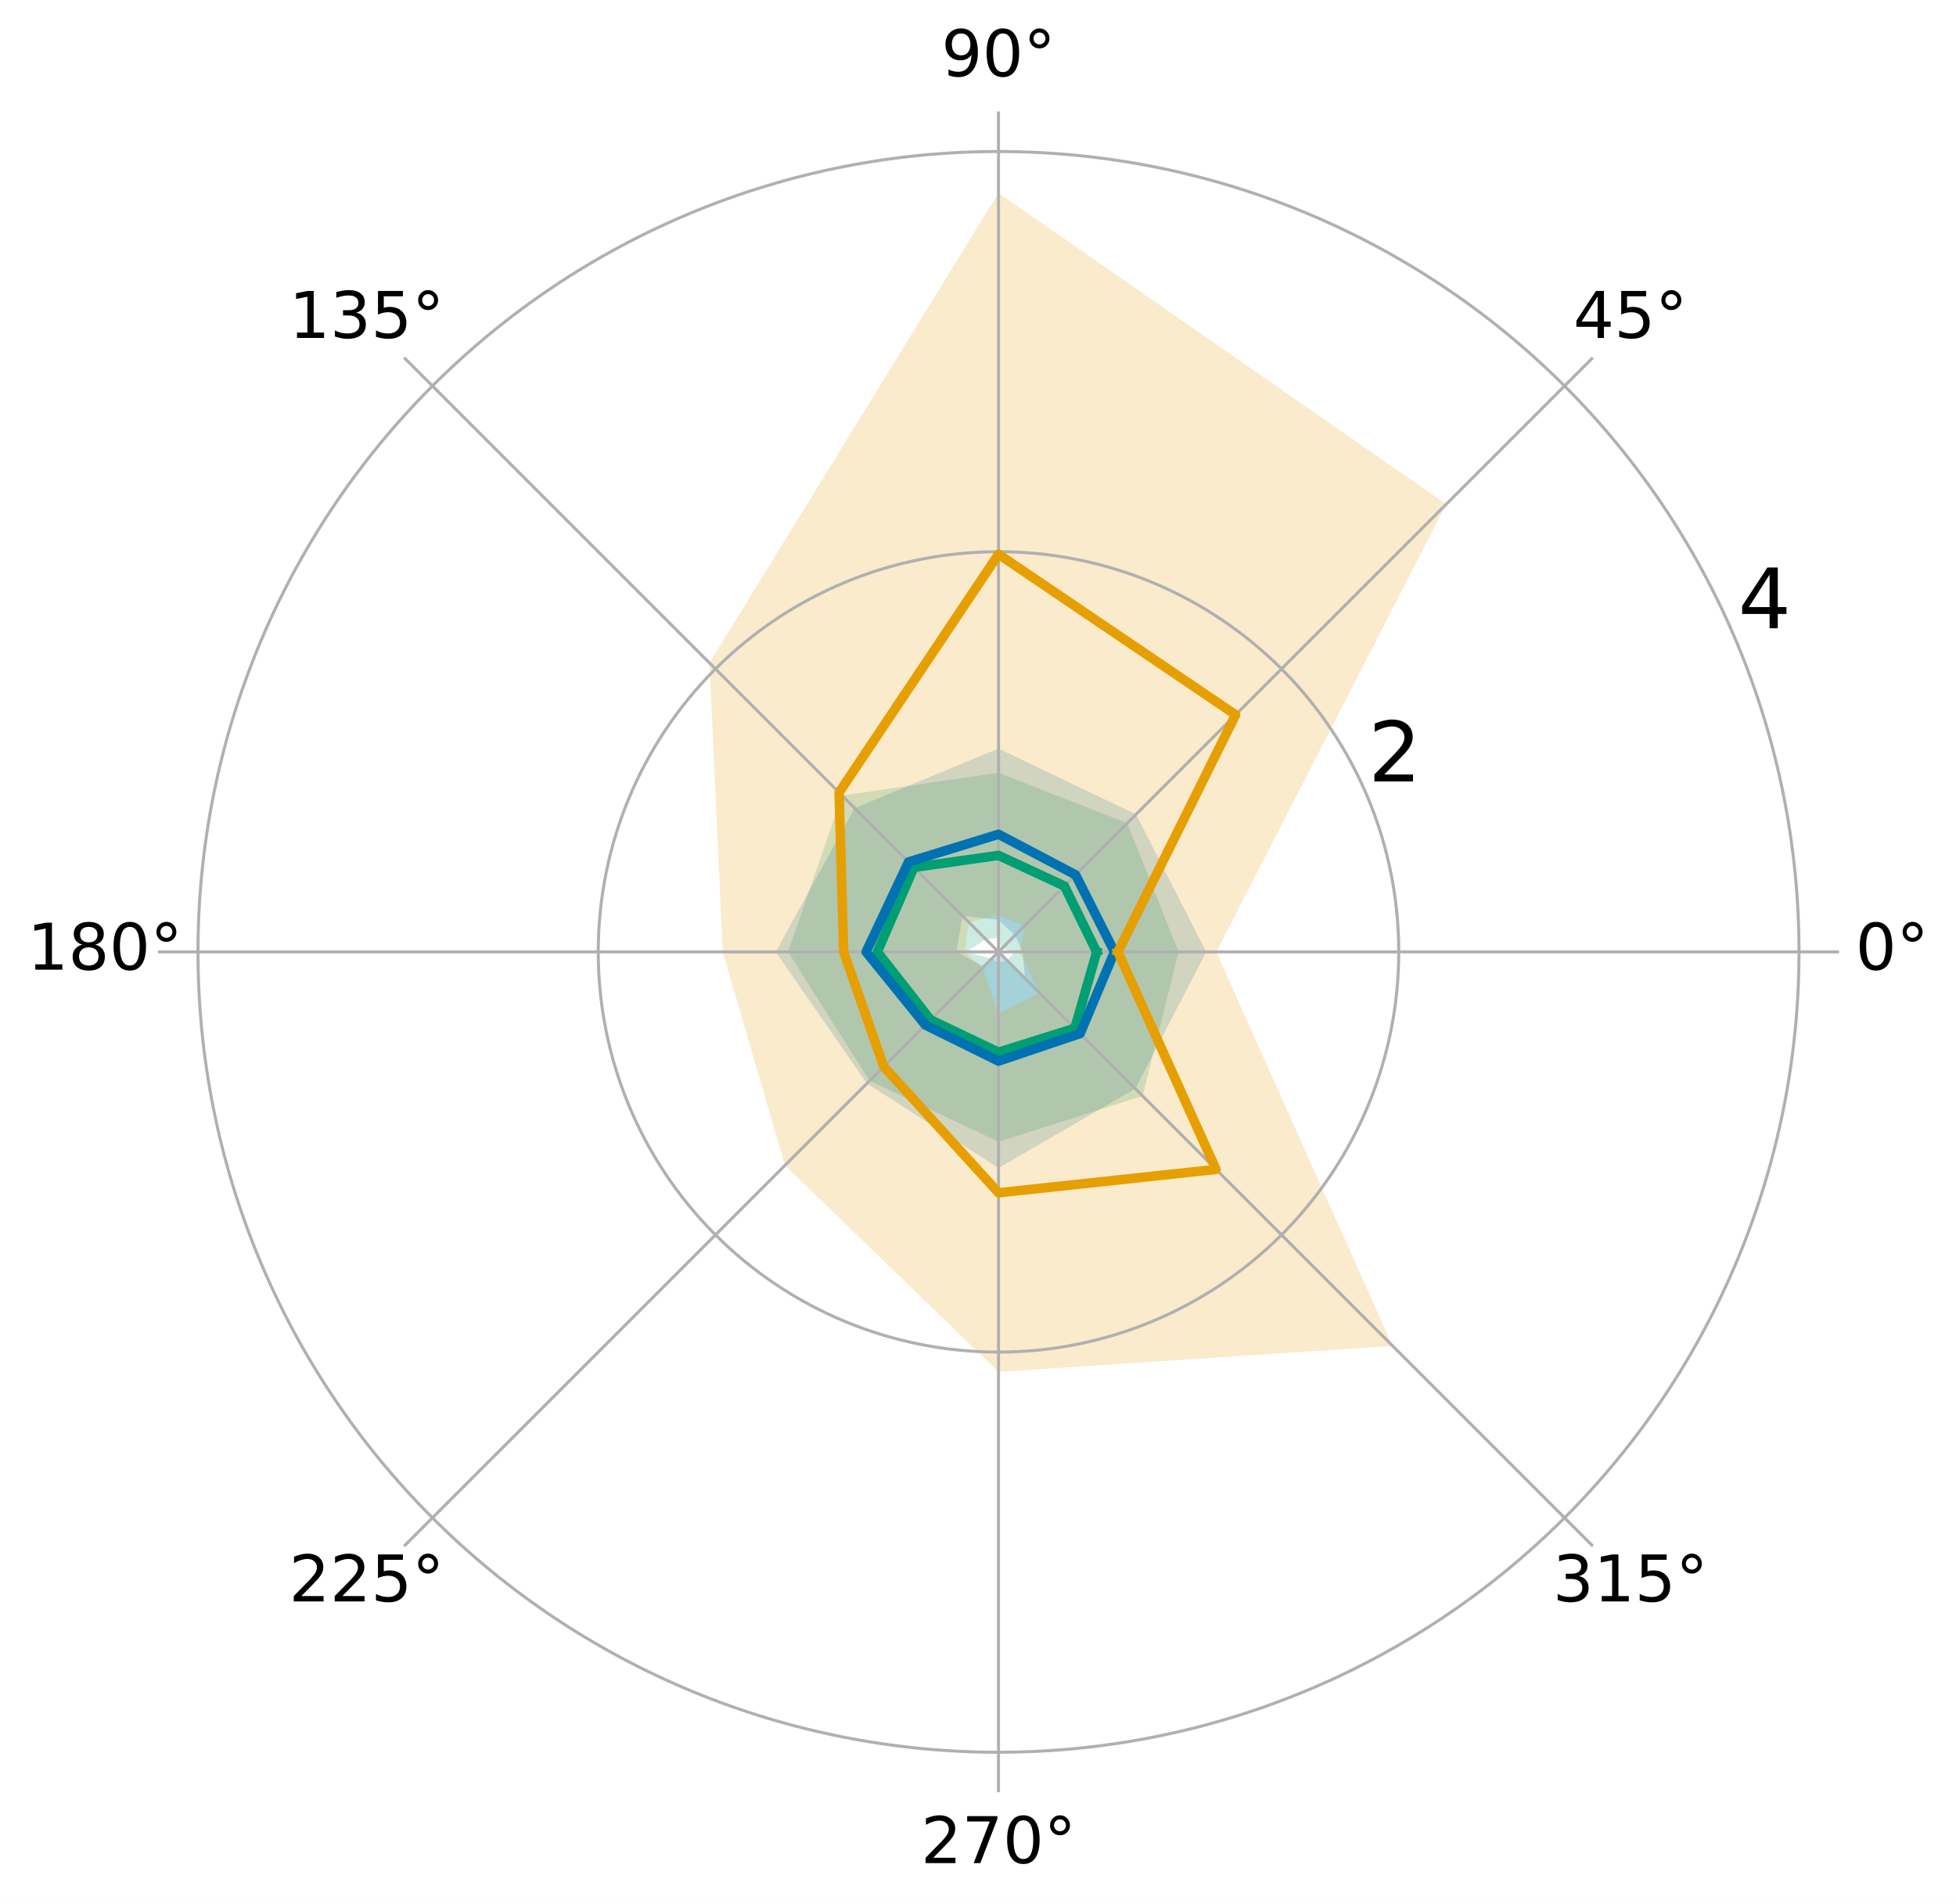
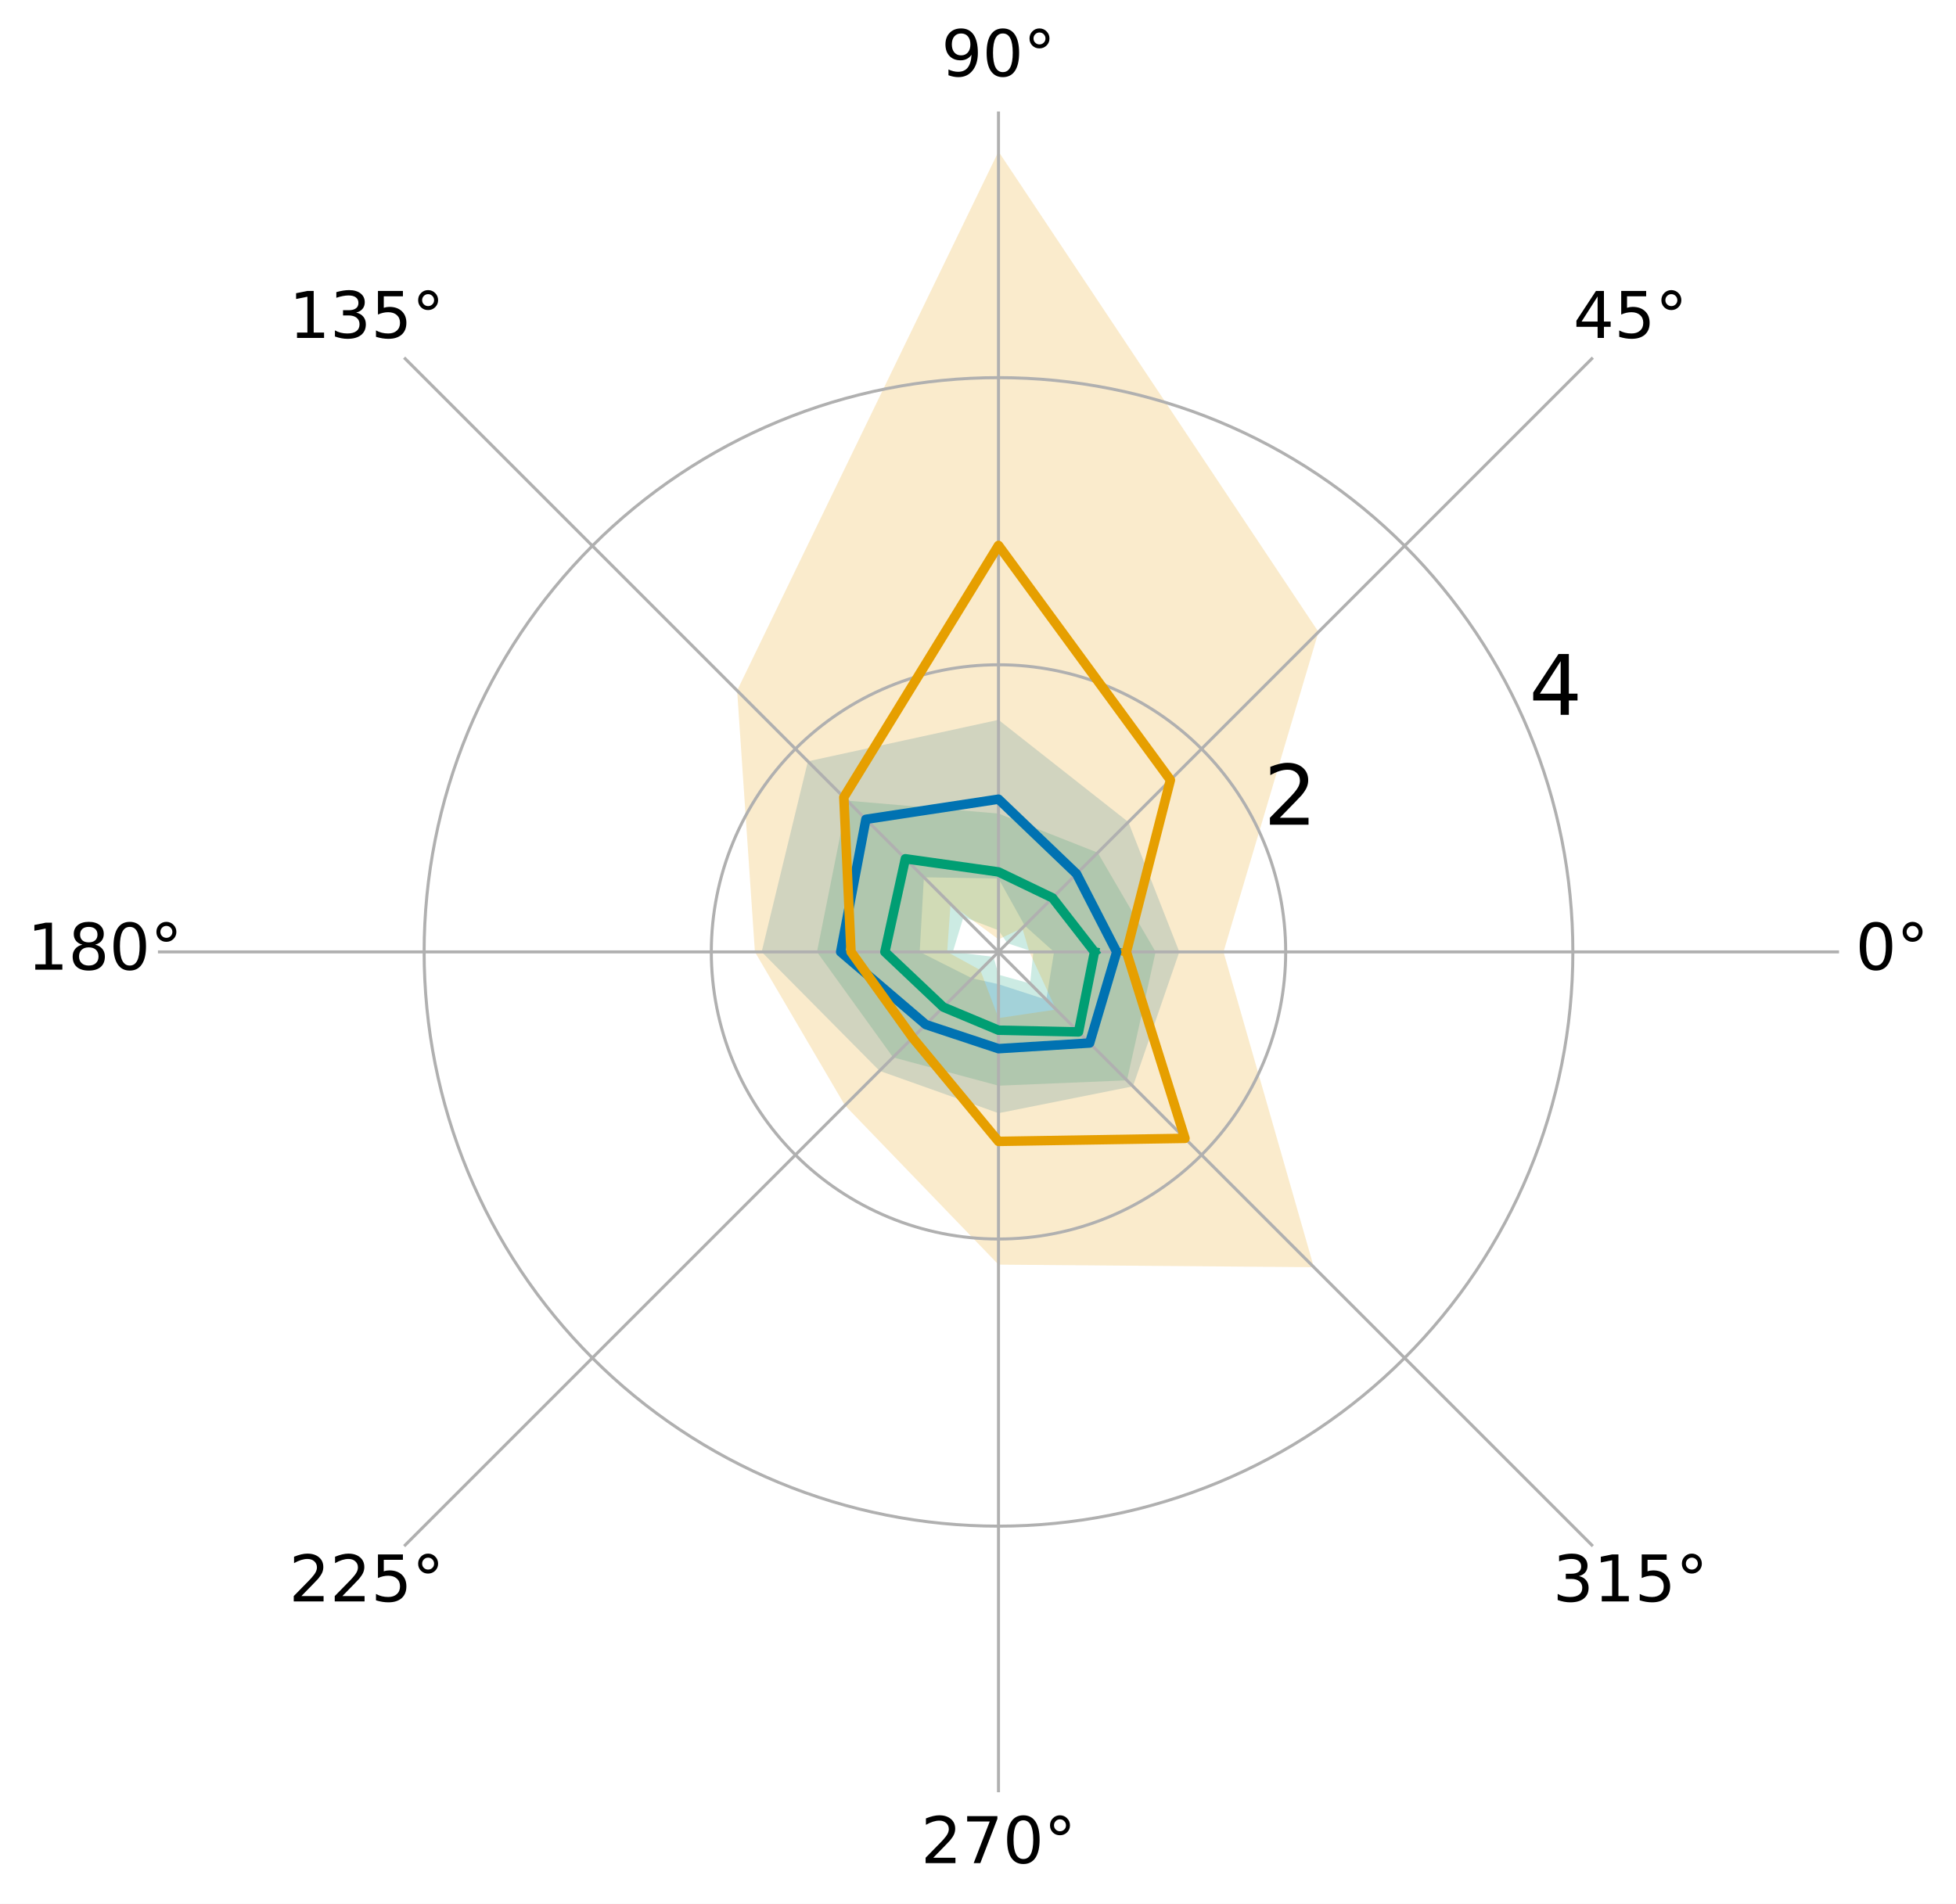
<svg xmlns="http://www.w3.org/2000/svg" xmlns:xlink="http://www.w3.org/1999/xlink" width="516.053pt" height="502.373pt" viewBox="0 0 516.053 502.373" version="1.1">
  <defs>
    <style type="text/css">*{stroke-linejoin: round; stroke-linecap: butt}</style>
  </defs>
  <g id="figure_1">
    <g id="patch_1">
      <path d="M 0 502.373  L 516.053 502.373  L 516.053 0  L 0 0  z " style="fill: #ffffff" />
    </g>
    <g id="axes_1">
      <g id="patch_2">
        <path d="M 485.194 251.186  C 485.194 222.065 479.458 193.227 468.314 166.323  C 457.17 139.418 440.834 114.97 420.242 94.378  C 399.651 73.787 375.203 57.451 348.298 46.307  C 321.394 35.163 292.556 29.426 263.434 29.426  C 234.313 29.426 205.475 35.163 178.57 46.307  C 151.666 57.451 127.218 73.787 106.626 94.378  C 86.035 114.97 69.699 139.418 58.555 166.323  C 47.411 193.227 41.674 222.065 41.674 251.186  C 41.674 280.308 47.411 309.146 58.555 336.05  C 69.699 362.955 86.035 387.403 106.626 407.994  C 127.218 428.586 151.666 444.922 178.57 456.066  C 205.475 467.21 234.313 472.946 263.434 472.946  C 292.556 472.946 321.394 467.21 348.298 456.066  C 375.203 444.922 399.651 428.586 420.242 407.994  C 440.834 387.403 457.17 362.955 468.314 336.05  C 479.458 309.146 485.194 280.308 485.194 251.186  M 263.434 251.186  C 263.434 251.186 263.434 251.186 263.434 251.186  C 263.434 251.186 263.434 251.186 263.434 251.186  C 263.434 251.186 263.434 251.186 263.434 251.186  C 263.434 251.186 263.434 251.186 263.434 251.186  C 263.434 251.186 263.434 251.186 263.434 251.186  C 263.434 251.186 263.434 251.186 263.434 251.186  C 263.434 251.186 263.434 251.186 263.434 251.186  C 263.434 251.186 263.434 251.186 263.434 251.186  C 263.434 251.186 263.434 251.186 263.434 251.186  C 263.434 251.186 263.434 251.186 263.434 251.186  C 263.434 251.186 263.434 251.186 263.434 251.186  C 263.434 251.186 263.434 251.186 263.434 251.186  C 263.434 251.186 263.434 251.186 263.434 251.186  C 263.434 251.186 263.434 251.186 263.434 251.186  C 263.434 251.186 263.434 251.186 263.434 251.186  C 263.434 251.186 263.434 251.186 263.434 251.186  z " style="fill: #ffffff" />
      </g>
      <g id="FillBetweenPolyCollection_1">
        <defs>
-           <path id="mfb7d2e3739" d="M 310.947 -251.186  L 267.742 -251.186  L 264.244 -251.996  L 263.434 -254.849  L 260.074 -254.546  L 255.022 -251.186  L 261.592 -249.344  L 263.434 -248.343  L 265.687 -248.934  L 267.742 -251.186  L 310.947 -251.186  L 310.947 -251.186  L 301.456 -213.165  L 263.434 -201.082  L 229.43 -217.182  L 207.912 -251.186  L 222.182 -292.438  L 263.434 -298.461  L 297.39 -285.142  L 310.947 -251.186  z " />
+           <path id="mbbf9012599" d="M 304.889 -251.186  L 272.634 -251.186  L 265.746 -253.498  L 263.434 -256.883  L 254.201 -260.42  L 251.389 -251.186  L 262.123 -249.875  L 263.434 -245.164  L 271.771 -242.849  L 272.634 -251.186  L 304.889 -251.186  L 304.889 -251.186  L 297.328 -217.293  L 263.434 -215.883  L 235.607 -223.359  L 215.538 -251.186  L 223.523 -291.098  L 263.434 -287.692  L 289.618 -277.37  L 304.889 -251.186  z " />
        </defs>
-         <g clip-path="url(#p4c7bd18820)">
-           <use xlink:href="#mfb7d2e3739" x="0" y="502.373" style="fill: #009e73; fill-opacity: 0.2" />
+         <g clip-path="url(#pf70cf94428)">
+           <use xlink:href="#mbbf9012599" x="0" y="502.373" style="fill: #009e73; fill-opacity: 0.2" />
        </g>
      </g>
      <g id="FillBetweenPolyCollection_2">
        <defs>
-           <path id="m9b3ed17de3" d="M 318.235 -251.186  L 269.81 -251.186  L 267.815 -255.567  L 263.434 -259.614  L 253.915 -260.706  L 252.354 -251.186  L 259.557 -247.309  L 263.434 -250.575  L 270.42 -244.201  L 269.81 -251.186  L 318.235 -251.186  L 318.235 -251.186  L 299.533 -215.088  L 263.434 -194.15  L 228.719 -216.471  L 204.653 -251.186  L 225.48 -289.141  L 263.434 -304.833  L 299.721 -287.473  L 318.235 -251.186  z " />
+           <path id="m2f7933c64b" d="M 311.141 -251.186  L 278.09 -251.186  L 270.355 -258.107  L 263.434 -270.548  L 243.752 -270.869  L 242.646 -251.186  L 256.461 -244.213  L 263.434 -242.664  L 276.046 -238.575  L 278.09 -251.186  L 311.141 -251.186  L 311.141 -251.186  L 298.908 -215.712  L 263.434 -208.63  L 232.047 -219.799  L 200.947 -251.186  L 213.148 -301.473  L 263.434 -312.422  L 297.696 -285.448  L 311.141 -251.186  z " />
        </defs>
-         <g clip-path="url(#p4c7bd18820)">
-           <use xlink:href="#m9b3ed17de3" x="0" y="502.373" style="fill: #0072b2; fill-opacity: 0.2" />
+         <g clip-path="url(#pf70cf94428)">
+           <use xlink:href="#m2f7933c64b" x="0" y="502.373" style="fill: #0072b2; fill-opacity: 0.2" />
        </g>
      </g>
      <g id="FillBetweenPolyCollection_3">
        <defs>
-           <path id="m60f9e3be81" d="M 320.896 -251.186  L 268.985 -251.186  L 270.418 -258.17  L 263.434 -260.802  L 255.576 -259.045  L 254.473 -251.186  L 259.237 -246.989  L 263.434 -234.888  L 274.252 -240.369  L 268.985 -251.186  L 320.896 -251.186  L 320.896 -251.186  L 367.401 -147.22  L 263.434 -140.352  L 207.097 -194.849  L 190.682 -251.186  L 187.175 -327.445  L 263.434 -451.432  L 381.572 -369.324  L 320.896 -251.186  z " />
+           <path id="m5a30d29803" d="M 322.8 -251.186  L 271.577 -251.186  L 269.712 -257.464  L 263.434 -254.498  L 250.783 -263.838  L 249.892 -251.186  L 258.634 -246.387  L 263.434 -233.716  L 278.639 -235.982  L 271.577 -251.186  L 322.8 -251.186  L 322.8 -251.186  L 346.643 -167.977  L 263.434 -168.659  L 222.925 -210.677  L 199.167 -251.186  L 194.472 -320.149  L 263.434 -462.386  L 347.855 -335.607  L 322.8 -251.186  z " />
        </defs>
-         <g clip-path="url(#p4c7bd18820)">
-           <use xlink:href="#m60f9e3be81" x="0" y="502.373" style="fill: #e69f00; fill-opacity: 0.2" />
+         <g clip-path="url(#pf70cf94428)">
+           <use xlink:href="#m5a30d29803" x="0" y="502.373" style="fill: #e69f00; fill-opacity: 0.2" />
        </g>
      </g>
      <g id="matplotlib.axis_1">
        <g id="xtick_1">
          <g id="line2d_1">
-             <path d="M 263.434 251.186  L 485.194 251.186  " clip-path="url(#p4c7bd18820)" style="fill: none; stroke: #b0b0b0; stroke-width: 0.8; stroke-linecap: square" />
+             <path d="M 263.434 251.186  L 485.194 251.186  " clip-path="url(#pf70cf94428)" style="fill: none; stroke: #b0b0b0; stroke-width: 0.8; stroke-linecap: square" />
          </g>
          <g id="text_1">
            <g transform="translate(489.5362 255.8773) scale(0.17 -0.17)">
              <defs>
                <path id="DejaVuSans-30" d="M 2034 4250  Q 1547 4250 1301 3770  Q 1056 3291 1056 2328  Q 1056 1369 1301 889  Q 1547 409 2034 409  Q 2525 409 2770 889  Q 3016 1369 3016 2328  Q 3016 3291 2770 3770  Q 2525 4250 2034 4250  z M 2034 4750  Q 2819 4750 3233 4129  Q 3647 3509 3647 2328  Q 3647 1150 3233 529  Q 2819 -91 2034 -91  Q 1250 -91 836 529  Q 422 1150 422 2328  Q 422 3509 836 4129  Q 1250 4750 2034 4750  z " transform="scale(0.015625)" />
                <path id="DejaVuSans-b0" d="M 1600 4347  Q 1350 4347 1178 4173  Q 1006 4000 1006 3750  Q 1006 3503 1178 3333  Q 1350 3163 1600 3163  Q 1850 3163 2022 3333  Q 2194 3503 2194 3750  Q 2194 3997 2020 4172  Q 1847 4347 1600 4347  z M 1600 4750  Q 1800 4750 1984 4673  Q 2169 4597 2303 4453  Q 2447 4313 2519 4134  Q 2591 3956 2591 3750  Q 2591 3338 2302 3052  Q 2013 2766 1594 2766  Q 1172 2766 890 3047  Q 609 3328 609 3750  Q 609 4169 896 4459  Q 1184 4750 1600 4750  z " transform="scale(0.015625)" />
              </defs>
              <use xlink:href="#DejaVuSans-30" />
              <use xlink:href="#DejaVuSans-b0" transform="translate(63.62305 0)" />
            </g>
          </g>
        </g>
        <g id="xtick_2">
          <g id="line2d_2">
-             <path d="M 263.434 251.186  L 420.242 94.378  " clip-path="url(#p4c7bd18820)" style="fill: none; stroke: #b0b0b0; stroke-width: 0.8; stroke-linecap: square" />
+             <path d="M 263.434 251.186  L 420.242 94.378  " clip-path="url(#pf70cf94428)" style="fill: none; stroke: #b0b0b0; stroke-width: 0.8; stroke-linecap: square" />
          </g>
          <g id="text_2">
            <g transform="translate(415.0756 89.16985) scale(0.17 -0.17)">
              <defs>
                <path id="DejaVuSans-34" d="M 2419 4116  L 825 1625  L 2419 1625  L 2419 4116  z M 2253 4666  L 3047 4666  L 3047 1625  L 3713 1625  L 3713 1100  L 3047 1100  L 3047 0  L 2419 0  L 2419 1100  L 313 1100  L 313 1709  L 2253 4666  z " transform="scale(0.015625)" />
                <path id="DejaVuSans-35" d="M 691 4666  L 3169 4666  L 3169 4134  L 1269 4134  L 1269 2991  Q 1406 3038 1543 3061  Q 1681 3084 1819 3084  Q 2600 3084 3056 2656  Q 3513 2228 3513 1497  Q 3513 744 3044 326  Q 2575 -91 1722 -91  Q 1428 -91 1123 -41  Q 819 9 494 109  L 494 744  Q 775 591 1075 516  Q 1375 441 1709 441  Q 2250 441 2565 725  Q 2881 1009 2881 1497  Q 2881 1984 2565 2268  Q 2250 2553 1709 2553  Q 1456 2553 1204 2497  Q 953 2441 691 2322  L 691 4666  z " transform="scale(0.015625)" />
              </defs>
              <use xlink:href="#DejaVuSans-34" />
              <use xlink:href="#DejaVuSans-35" transform="translate(63.62305 0)" />
              <use xlink:href="#DejaVuSans-b0" transform="translate(127.2461 0)" />
            </g>
          </g>
        </g>
        <g id="xtick_3">
          <g id="line2d_3">
-             <path d="M 263.434 251.186  L 263.434 29.426  " clip-path="url(#p4c7bd18820)" style="fill: none; stroke: #b0b0b0; stroke-width: 0.8; stroke-linecap: square" />
+             <path d="M 263.434 251.186  L 263.434 29.426  " clip-path="url(#pf70cf94428)" style="fill: none; stroke: #b0b0b0; stroke-width: 0.8; stroke-linecap: square" />
          </g>
          <g id="text_3">
            <g transform="translate(248.3681 20.11734) scale(0.17 -0.17)">
              <defs>
                <path id="DejaVuSans-39" d="M 703 97  L 703 672  Q 941 559 1184 500  Q 1428 441 1663 441  Q 2288 441 2617 861  Q 2947 1281 2994 2138  Q 2813 1869 2534 1725  Q 2256 1581 1919 1581  Q 1219 1581 811 2004  Q 403 2428 403 3163  Q 403 3881 828 4315  Q 1253 4750 1959 4750  Q 2769 4750 3195 4129  Q 3622 3509 3622 2328  Q 3622 1225 3098 567  Q 2575 -91 1691 -91  Q 1453 -91 1209 -44  Q 966 3 703 97  z M 1959 2075  Q 2384 2075 2632 2365  Q 2881 2656 2881 3163  Q 2881 3666 2632 3958  Q 2384 4250 1959 4250  Q 1534 4250 1286 3958  Q 1038 3666 1038 3163  Q 1038 2656 1286 2365  Q 1534 2075 1959 2075  z " transform="scale(0.015625)" />
              </defs>
              <use xlink:href="#DejaVuSans-39" />
              <use xlink:href="#DejaVuSans-30" transform="translate(63.62305 0)" />
              <use xlink:href="#DejaVuSans-b0" transform="translate(127.2461 0)" />
            </g>
          </g>
        </g>
        <g id="xtick_4">
          <g id="line2d_4">
-             <path d="M 263.434 251.186  L 106.626 94.378  " clip-path="url(#p4c7bd18820)" style="fill: none; stroke: #b0b0b0; stroke-width: 0.8; stroke-linecap: square" />
+             <path d="M 263.434 251.186  L 106.626 94.378  " clip-path="url(#pf70cf94428)" style="fill: none; stroke: #b0b0b0; stroke-width: 0.8; stroke-linecap: square" />
          </g>
          <g id="text_4">
            <g transform="translate(76.2525 89.16985) scale(0.17 -0.17)">
              <defs>
                <path id="DejaVuSans-31" d="M 794 531  L 1825 531  L 1825 4091  L 703 3866  L 703 4441  L 1819 4666  L 2450 4666  L 2450 531  L 3481 531  L 3481 0  L 794 0  L 794 531  z " transform="scale(0.015625)" />
                <path id="DejaVuSans-33" d="M 2597 2516  Q 3050 2419 3304 2112  Q 3559 1806 3559 1356  Q 3559 666 3084 287  Q 2609 -91 1734 -91  Q 1441 -91 1130 -33  Q 819 25 488 141  L 488 750  Q 750 597 1062 519  Q 1375 441 1716 441  Q 2309 441 2620 675  Q 2931 909 2931 1356  Q 2931 1769 2642 2001  Q 2353 2234 1838 2234  L 1294 2234  L 1294 2753  L 1863 2753  Q 2328 2753 2575 2939  Q 2822 3125 2822 3475  Q 2822 3834 2567 4026  Q 2313 4219 1838 4219  Q 1578 4219 1281 4162  Q 984 4106 628 3988  L 628 4550  Q 988 4650 1302 4700  Q 1616 4750 1894 4750  Q 2613 4750 3031 4423  Q 3450 4097 3450 3541  Q 3450 3153 3228 2886  Q 3006 2619 2597 2516  z " transform="scale(0.015625)" />
              </defs>
              <use xlink:href="#DejaVuSans-31" />
              <use xlink:href="#DejaVuSans-33" transform="translate(63.62305 0)" />
              <use xlink:href="#DejaVuSans-35" transform="translate(127.2461 0)" />
              <use xlink:href="#DejaVuSans-b0" transform="translate(190.8691 0)" />
            </g>
          </g>
        </g>
        <g id="xtick_5">
          <g id="line2d_5">
-             <path d="M 263.434 251.186  L 41.674 251.186  " clip-path="url(#p4c7bd18820)" style="fill: none; stroke: #b0b0b0; stroke-width: 0.8; stroke-linecap: square" />
+             <path d="M 263.434 251.186  L 41.674 251.186  " clip-path="url(#pf70cf94428)" style="fill: none; stroke: #b0b0b0; stroke-width: 0.8; stroke-linecap: square" />
          </g>
          <g id="text_5">
            <g transform="translate(7.2 255.8773) scale(0.17 -0.17)">
              <defs>
                <path id="DejaVuSans-38" d="M 2034 2216  Q 1584 2216 1326 1975  Q 1069 1734 1069 1313  Q 1069 891 1326 650  Q 1584 409 2034 409  Q 2484 409 2743 651  Q 3003 894 3003 1313  Q 3003 1734 2745 1975  Q 2488 2216 2034 2216  z M 1403 2484  Q 997 2584 770 2862  Q 544 3141 544 3541  Q 544 4100 942 4425  Q 1341 4750 2034 4750  Q 2731 4750 3128 4425  Q 3525 4100 3525 3541  Q 3525 3141 3298 2862  Q 3072 2584 2669 2484  Q 3125 2378 3379 2068  Q 3634 1759 3634 1313  Q 3634 634 3220 271  Q 2806 -91 2034 -91  Q 1263 -91 848 271  Q 434 634 434 1313  Q 434 1759 690 2068  Q 947 2378 1403 2484  z M 1172 3481  Q 1172 3119 1398 2916  Q 1625 2713 2034 2713  Q 2441 2713 2670 2916  Q 2900 3119 2900 3481  Q 2900 3844 2670 4047  Q 2441 4250 2034 4250  Q 1625 4250 1398 4047  Q 1172 3844 1172 3481  z " transform="scale(0.015625)" />
              </defs>
              <use xlink:href="#DejaVuSans-31" />
              <use xlink:href="#DejaVuSans-38" transform="translate(63.62305 0)" />
              <use xlink:href="#DejaVuSans-30" transform="translate(127.2461 0)" />
              <use xlink:href="#DejaVuSans-b0" transform="translate(190.8691 0)" />
            </g>
          </g>
        </g>
        <g id="xtick_6">
          <g id="line2d_6">
-             <path d="M 263.434 251.186  L 106.626 407.994  " clip-path="url(#p4c7bd18820)" style="fill: none; stroke: #b0b0b0; stroke-width: 0.8; stroke-linecap: square" />
+             <path d="M 263.434 251.186  L 106.626 407.994  " clip-path="url(#pf70cf94428)" style="fill: none; stroke: #b0b0b0; stroke-width: 0.8; stroke-linecap: square" />
          </g>
          <g id="text_6">
            <g transform="translate(76.2525 422.5848) scale(0.17 -0.17)">
              <defs>
                <path id="DejaVuSans-32" d="M 1228 531  L 3431 531  L 3431 0  L 469 0  L 469 531  Q 828 903 1448 1529  Q 2069 2156 2228 2338  Q 2531 2678 2651 2914  Q 2772 3150 2772 3378  Q 2772 3750 2511 3984  Q 2250 4219 1831 4219  Q 1534 4219 1204 4116  Q 875 4013 500 3803  L 500 4441  Q 881 4594 1212 4672  Q 1544 4750 1819 4750  Q 2544 4750 2975 4387  Q 3406 4025 3406 3419  Q 3406 3131 3298 2873  Q 3191 2616 2906 2266  Q 2828 2175 2409 1742  Q 1991 1309 1228 531  z " transform="scale(0.015625)" />
              </defs>
              <use xlink:href="#DejaVuSans-32" />
              <use xlink:href="#DejaVuSans-32" transform="translate(63.62305 0)" />
              <use xlink:href="#DejaVuSans-35" transform="translate(127.2461 0)" />
              <use xlink:href="#DejaVuSans-b0" transform="translate(190.8691 0)" />
            </g>
          </g>
        </g>
        <g id="xtick_7">
          <g id="line2d_7">
-             <path d="M 263.434 251.186  L 263.434 472.946  " clip-path="url(#p4c7bd18820)" style="fill: none; stroke: #b0b0b0; stroke-width: 0.8; stroke-linecap: square" />
+             <path d="M 263.434 251.186  L 263.434 472.946  " clip-path="url(#pf70cf94428)" style="fill: none; stroke: #b0b0b0; stroke-width: 0.8; stroke-linecap: square" />
          </g>
          <g id="text_7">
            <g transform="translate(242.96 491.6373) scale(0.17 -0.17)">
              <defs>
                <path id="DejaVuSans-37" d="M 525 4666  L 3525 4666  L 3525 4397  L 1831 0  L 1172 0  L 2766 4134  L 525 4134  L 525 4666  z " transform="scale(0.015625)" />
              </defs>
              <use xlink:href="#DejaVuSans-32" />
              <use xlink:href="#DejaVuSans-37" transform="translate(63.62305 0)" />
              <use xlink:href="#DejaVuSans-30" transform="translate(127.2461 0)" />
              <use xlink:href="#DejaVuSans-b0" transform="translate(190.8691 0)" />
            </g>
          </g>
        </g>
        <g id="xtick_8">
          <g id="line2d_8">
-             <path d="M 263.434 251.186  L 420.242 407.994  " clip-path="url(#p4c7bd18820)" style="fill: none; stroke: #b0b0b0; stroke-width: 0.8; stroke-linecap: square" />
+             <path d="M 263.434 251.186  L 420.242 407.994  " clip-path="url(#pf70cf94428)" style="fill: none; stroke: #b0b0b0; stroke-width: 0.8; stroke-linecap: square" />
          </g>
          <g id="text_8">
            <g transform="translate(409.6675 422.5848) scale(0.17 -0.17)">
              <use xlink:href="#DejaVuSans-33" />
              <use xlink:href="#DejaVuSans-31" transform="translate(63.62305 0)" />
              <use xlink:href="#DejaVuSans-35" transform="translate(127.2461 0)" />
              <use xlink:href="#DejaVuSans-b0" transform="translate(190.8691 0)" />
            </g>
          </g>
        </g>
      </g>
      <g id="matplotlib.axis_2">
        <g id="ytick_1">
          <g id="line2d_9">
-             <path d="M 369.034 251.186  C 369.034 237.319 366.303 223.587 360.996 210.775  C 355.689 197.963 347.91 186.322 338.105 176.516  C 328.299 166.71 316.657 158.931 303.846 153.625  C 291.034 148.318 277.302 145.586 263.434 145.586  C 249.567 145.586 235.835 148.318 223.023 153.625  C 210.211 158.931 198.57 166.71 188.764 176.516  C 178.958 186.322 171.179 197.963 165.873 210.775  C 160.566 223.587 157.834 237.319 157.834 251.186  C 157.834 265.054 160.566 278.786 165.873 291.598  C 171.179 304.409 178.958 316.051 188.764 325.857  C 198.57 335.663 210.211 343.441 223.023 348.748  C 235.835 354.055 249.567 356.786 263.434 356.786  C 277.302 356.786 291.034 354.055 303.846 348.748  C 316.657 343.441 328.299 335.663 338.105 325.857  C 347.91 316.051 355.689 304.409 360.996 291.598  C 366.303 278.786 369.034 265.054 369.034 251.186  " clip-path="url(#p4c7bd18820)" style="fill: none; stroke: #b0b0b0; stroke-width: 0.8; stroke-linecap: square" />
+             <path d="M 339.201 251.186  C 339.201 241.237 337.242 231.384 333.434 222.192  C 329.626 212.999 324.045 204.646 317.01 197.611  C 309.974 190.576 301.621 184.994 292.429 181.187  C 283.237 177.379 273.384 175.419 263.434 175.419  C 253.485 175.419 243.632 177.379 234.44 181.187  C 225.247 184.994 216.894 190.576 209.859 197.611  C 202.824 204.646 197.242 212.999 193.435 222.192  C 189.627 231.384 187.667 241.237 187.667 251.186  C 187.667 261.136 189.627 270.989 193.435 280.181  C 197.242 289.373 202.824 297.726 209.859 304.762  C 216.894 311.797 225.247 317.378 234.44 321.186  C 243.632 324.994 253.485 326.953 263.434 326.953  C 273.384 326.953 283.237 324.994 292.429 321.186  C 301.621 317.378 309.974 311.797 317.01 304.762  C 324.045 297.726 329.626 289.373 333.434 280.181  C 337.242 270.989 339.201 261.136 339.201 251.186  " clip-path="url(#pf70cf94428)" style="fill: none; stroke: #b0b0b0; stroke-width: 0.8; stroke-linecap: square" />
          </g>
          <g id="text_9">
-             <g transform="translate(360.9961 206.1997) scale(0.22 -0.22)">
+             <g transform="translate(333.434 217.6163) scale(0.22 -0.22)">
              <use xlink:href="#DejaVuSans-32" />
            </g>
          </g>
        </g>
        <g id="ytick_2">
          <g id="line2d_10">
-             <path d="M 474.634 251.186  C 474.634 223.452 469.171 195.987 458.558 170.364  C 447.944 144.74 432.387 121.457 412.775 101.845  C 393.164 82.234 369.88 66.677 344.257 56.063  C 318.634 45.45 291.169 39.986 263.434 39.986  C 235.7 39.986 208.235 45.45 182.612 56.063  C 156.988 66.677 133.705 82.234 114.093 101.845  C 94.482 121.457 78.925 144.74 68.311 170.364  C 57.697 195.987 52.234 223.452 52.234 251.186  C 52.234 278.921 57.697 306.386 68.311 332.009  C 78.925 357.633 94.482 380.916 114.093 400.527  C 133.705 420.139 156.988 435.696 182.612 446.31  C 208.235 456.923 235.7 462.386 263.434 462.386  C 291.169 462.386 318.634 456.923 344.257 446.31  C 369.88 435.696 393.164 420.139 412.775 400.527  C 432.387 380.916 447.944 357.633 458.558 332.009  C 469.171 306.386 474.634 278.921 474.634 251.186  " clip-path="url(#p4c7bd18820)" style="fill: none; stroke: #b0b0b0; stroke-width: 0.8; stroke-linecap: square" />
+             <path d="M 414.968 251.186  C 414.968 231.287 411.049 211.581 403.434 193.197  C 395.819 174.812 384.656 158.107 370.585 144.036  C 356.514 129.965 339.809 118.802 321.424 111.187  C 303.039 103.572 283.334 99.652 263.434 99.652  C 243.535 99.652 223.829 103.572 205.445 111.187  C 187.06 118.802 170.354 129.965 156.284 144.036  C 142.213 158.107 131.05 174.812 123.435 193.197  C 115.82 211.581 111.9 231.287 111.9 251.186  C 111.9 271.086 115.82 290.791 123.435 309.176  C 131.05 327.561 142.213 344.266 156.284 358.337  C 170.354 372.408 187.06 383.571 205.445 391.186  C 223.829 398.801 243.535 402.721 263.434 402.721  C 283.334 402.721 303.039 398.801 321.424 391.186  C 339.809 383.571 356.514 372.408 370.585 358.337  C 384.656 344.266 395.819 327.561 403.434 309.176  C 411.049 290.791 414.968 271.086 414.968 251.186  " clip-path="url(#pf70cf94428)" style="fill: none; stroke: #b0b0b0; stroke-width: 0.8; stroke-linecap: square" />
          </g>
          <g id="text_10">
-             <g transform="translate(458.5577 165.7884) scale(0.22 -0.22)">
+             <g transform="translate(403.4336 188.6215) scale(0.22 -0.22)">
              <use xlink:href="#DejaVuSans-34" />
            </g>
          </g>
        </g>
      </g>
      <g id="line2d_11">
-         <path d="M 289.344 251.186  L 280.817 233.804  L 263.434 225.718  L 241.128 228.88  L 231.467 251.186  L 245.511 269.109  L 263.434 277.661  L 283.571 271.323  L 289.344 251.186  " clip-path="url(#p4c7bd18820)" style="fill: none; stroke: #009e73; stroke-width: 2.5; stroke-linecap: square" />
+         <path d="M 288.762 251.186  L 277.682 236.938  L 263.434 230.086  L 238.862 226.614  L 233.463 251.186  L 248.865 265.756  L 263.434 271.849  L 284.55 272.302  L 288.762 251.186  " clip-path="url(#pf70cf94428)" style="fill: none; stroke: #009e73; stroke-width: 2.5; stroke-linecap: square" />
      </g>
      <g id="line2d_12">
-         <path d="M 294.023 251.186  L 283.768 230.853  L 263.434 220.149  L 239.698 227.45  L 228.503 251.186  L 244.138 270.483  L 263.434 280.01  L 284.976 272.728  L 294.023 251.186  " clip-path="url(#p4c7bd18820)" style="fill: none; stroke: #0072b2; stroke-width: 2.5; stroke-linecap: square" />
+         <path d="M 294.615 251.186  L 284.026 230.595  L 263.434 210.888  L 228.45 216.202  L 221.796 251.186  L 244.254 270.367  L 263.434 276.726  L 287.477 275.229  L 294.615 251.186  " clip-path="url(#pf70cf94428)" style="fill: none; stroke: #0072b2; stroke-width: 2.5; stroke-linecap: square" />
      </g>
      <g id="line2d_13">
-         <path d="M 294.94 251.186  L 325.995 188.626  L 263.434 146.256  L 221.376 209.128  L 222.578 251.186  L 233.167 281.454  L 263.434 314.753  L 320.827 308.579  L 294.94 251.186  " clip-path="url(#p4c7bd18820)" style="fill: none; stroke: #e69f00; stroke-width: 2.5; stroke-linecap: square" />
+         <path d="M 297.189 251.186  L 308.784 205.837  L 263.434 143.93  L 222.628 210.38  L 224.529 251.186  L 240.78 273.841  L 263.434 301.186  L 312.641 300.393  L 297.189 251.186  " clip-path="url(#pf70cf94428)" style="fill: none; stroke: #e69f00; stroke-width: 2.5; stroke-linecap: square" />
      </g>
    </g>
  </g>
  <defs>
-     <clipPath id="p4c7bd18820">
+     <clipPath id="pf70cf94428">
      <path d="M 485.194 251.186  C 485.194 222.065 479.458 193.227 468.314 166.323  C 457.17 139.418 440.834 114.97 420.242 94.378  C 399.651 73.787 375.203 57.451 348.298 46.307  C 321.394 35.163 292.556 29.426 263.434 29.426  C 234.313 29.426 205.475 35.163 178.57 46.307  C 151.666 57.451 127.218 73.787 106.626 94.378  C 86.035 114.97 69.699 139.418 58.555 166.323  C 47.411 193.227 41.674 222.065 41.674 251.186  C 41.674 280.308 47.411 309.146 58.555 336.05  C 69.699 362.955 86.035 387.403 106.626 407.994  C 127.218 428.586 151.666 444.922 178.57 456.066  C 205.475 467.21 234.313 472.946 263.434 472.946  C 292.556 472.946 321.394 467.21 348.298 456.066  C 375.203 444.922 399.651 428.586 420.242 407.994  C 440.834 387.403 457.17 362.955 468.314 336.05  C 479.458 309.146 485.194 280.308 485.194 251.186  M 263.434 251.186  C 263.434 251.186 263.434 251.186 263.434 251.186  C 263.434 251.186 263.434 251.186 263.434 251.186  C 263.434 251.186 263.434 251.186 263.434 251.186  C 263.434 251.186 263.434 251.186 263.434 251.186  C 263.434 251.186 263.434 251.186 263.434 251.186  C 263.434 251.186 263.434 251.186 263.434 251.186  C 263.434 251.186 263.434 251.186 263.434 251.186  C 263.434 251.186 263.434 251.186 263.434 251.186  C 263.434 251.186 263.434 251.186 263.434 251.186  C 263.434 251.186 263.434 251.186 263.434 251.186  C 263.434 251.186 263.434 251.186 263.434 251.186  C 263.434 251.186 263.434 251.186 263.434 251.186  C 263.434 251.186 263.434 251.186 263.434 251.186  C 263.434 251.186 263.434 251.186 263.434 251.186  C 263.434 251.186 263.434 251.186 263.434 251.186  C 263.434 251.186 263.434 251.186 263.434 251.186  z " />
    </clipPath>
  </defs>
</svg>
